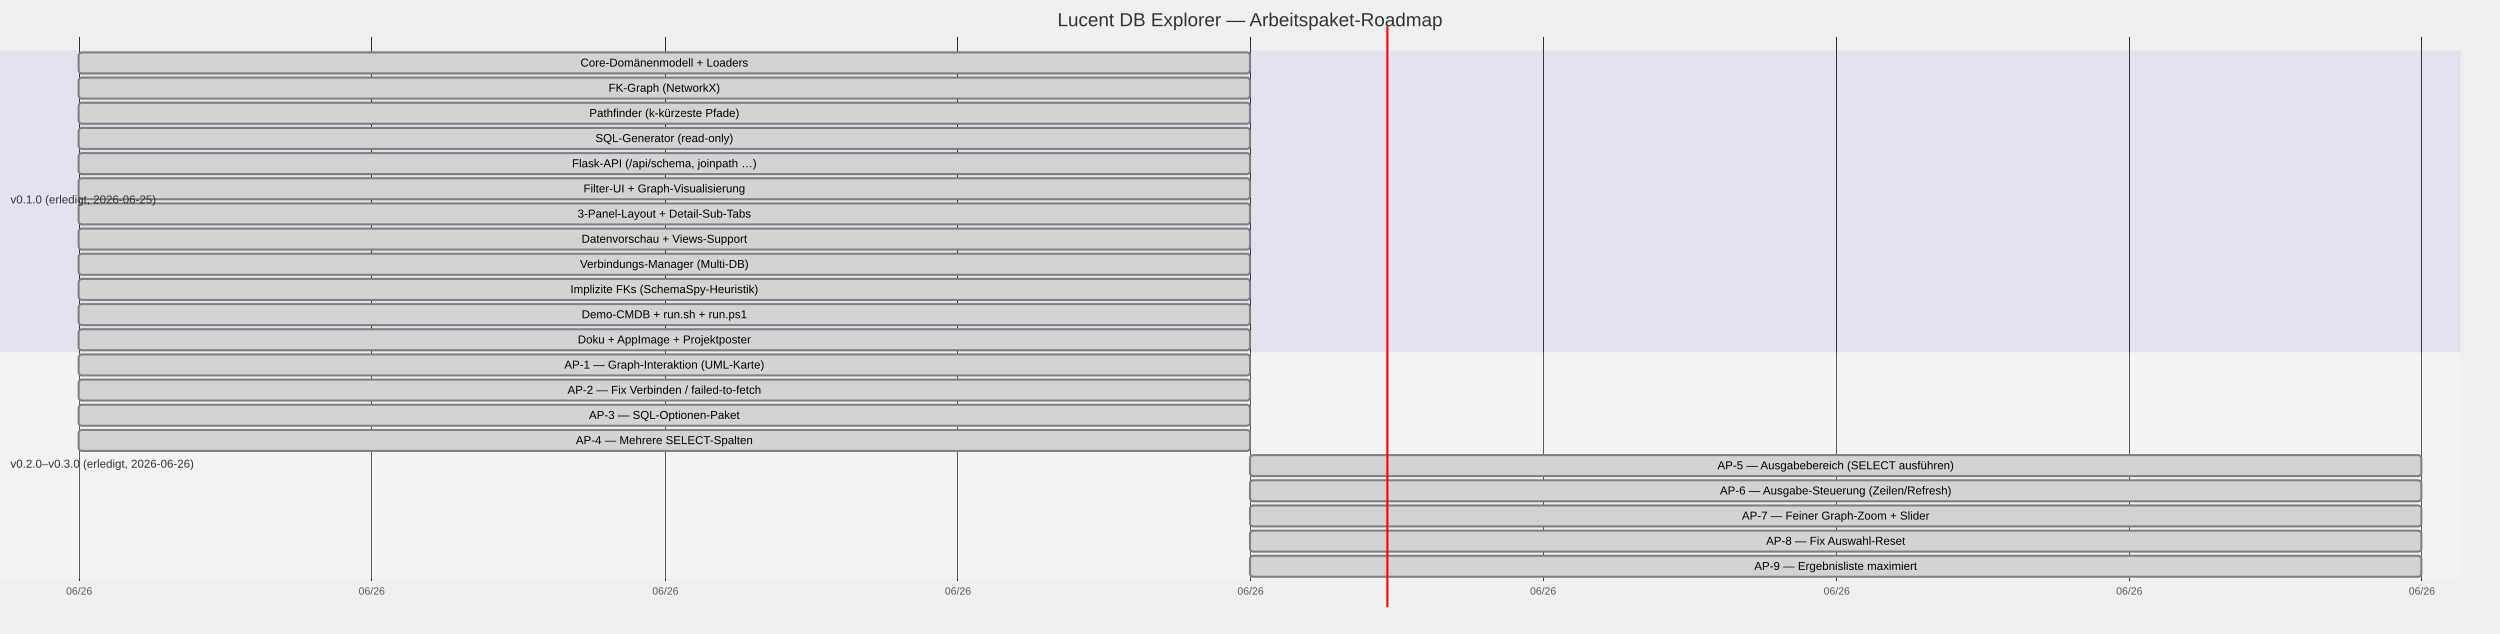
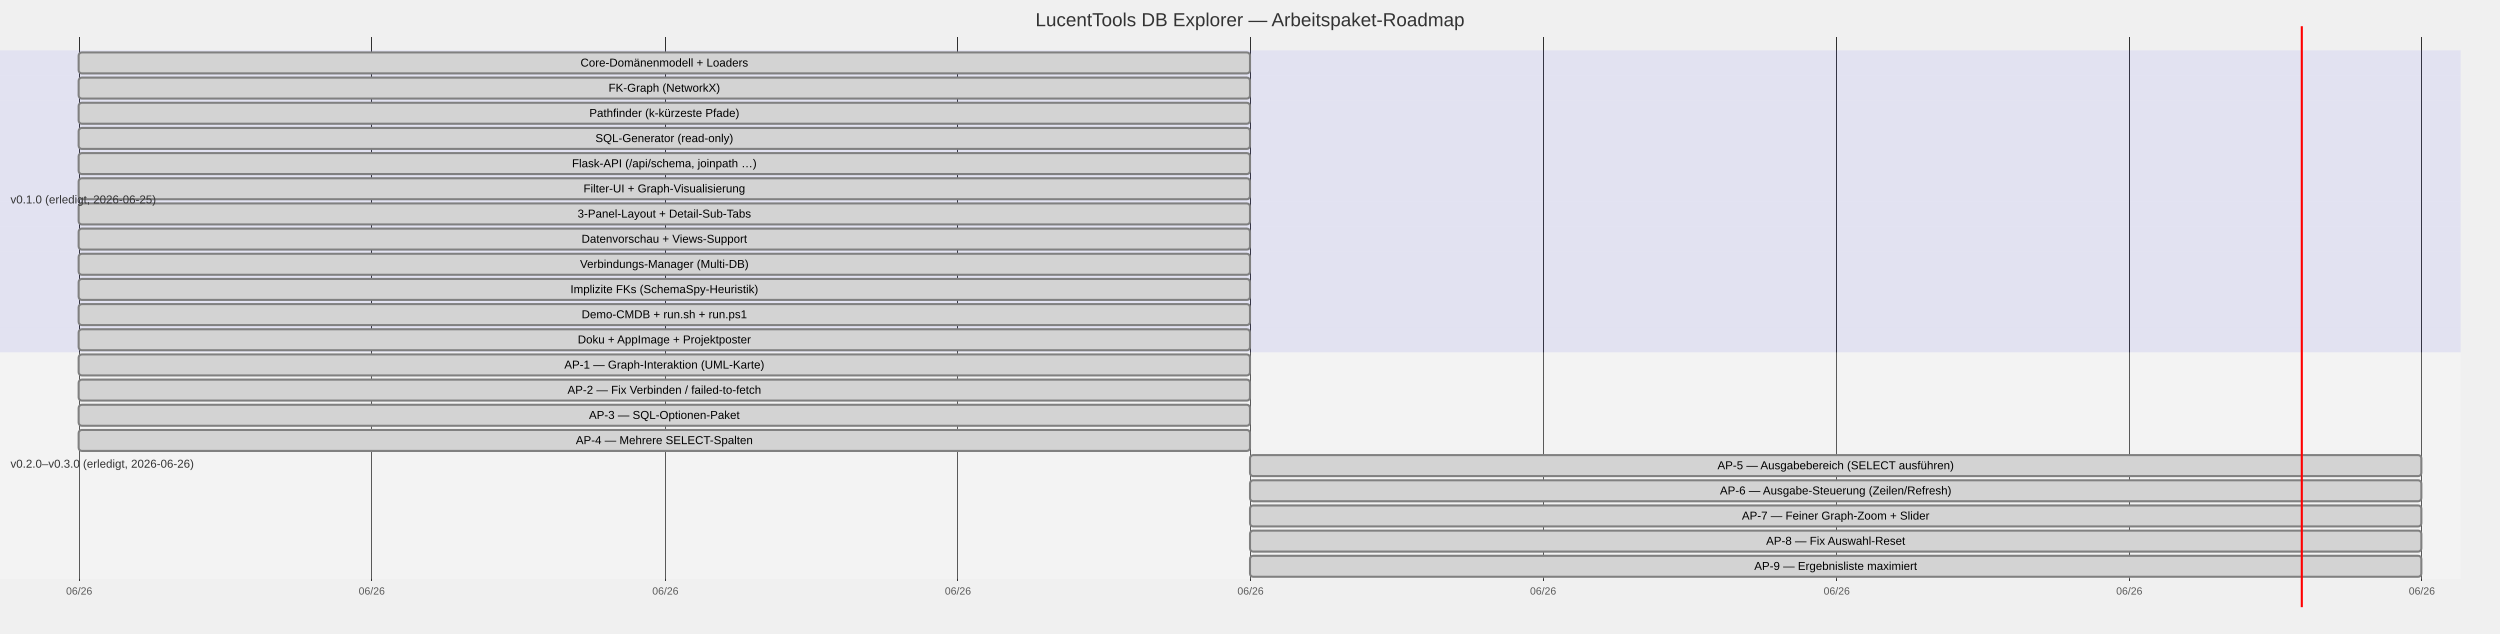
<svg xmlns="http://www.w3.org/2000/svg" id="my-svg" width="2384" viewBox="0 0 2384 604" style="max-width: 2384px; background-color: transparent;" role="graphics-document document" aria-roledescription="gantt">
  <style>#my-svg{font-family:"trebuchet ms",verdana,arial,sans-serif;font-size:16px;fill:#333;}@keyframes edge-animation-frame{from{stroke-dashoffset:0;}}@keyframes dash{to{stroke-dashoffset:0;}}#my-svg .edge-animation-slow{stroke-dasharray:9,5!important;stroke-dashoffset:900;animation:dash 50s linear infinite;stroke-linecap:round;}#my-svg .edge-animation-fast{stroke-dasharray:9,5!important;stroke-dashoffset:900;animation:dash 20s linear infinite;stroke-linecap:round;}#my-svg .error-icon{fill:#552222;}#my-svg .error-text{fill:#552222;stroke:#552222;}#my-svg .edge-thickness-normal{stroke-width:1px;}#my-svg .edge-thickness-thick{stroke-width:3.5px;}#my-svg .edge-pattern-solid{stroke-dasharray:0;}#my-svg .edge-thickness-invisible{stroke-width:0;fill:none;}#my-svg .edge-pattern-dashed{stroke-dasharray:3;}#my-svg .edge-pattern-dotted{stroke-dasharray:2;}#my-svg .marker{fill:#333333;stroke:#333333;}#my-svg .marker.cross{stroke:#333333;}#my-svg svg{font-family:"trebuchet ms",verdana,arial,sans-serif;font-size:16px;}#my-svg p{margin:0;}#my-svg .mermaid-main-font{font-family:"trebuchet ms",verdana,arial,sans-serif;}#my-svg .exclude-range{fill:#eeeeee;}#my-svg .section{stroke:none;opacity:0.2;}#my-svg .section0{fill:rgba(102, 102, 255, 0.49);}#my-svg .section2{fill:#fff400;}#my-svg .section1,#my-svg .section3{fill:white;opacity:0.2;}#my-svg .sectionTitle0{fill:#333;}#my-svg .sectionTitle1{fill:#333;}#my-svg .sectionTitle2{fill:#333;}#my-svg .sectionTitle3{fill:#333;}#my-svg .sectionTitle{text-anchor:start;font-family:"trebuchet ms",verdana,arial,sans-serif;}#my-svg .grid .tick{stroke:lightgrey;opacity:0.8;shape-rendering:crispEdges;}#my-svg .grid .tick text{font-family:"trebuchet ms",verdana,arial,sans-serif;fill:#333;}#my-svg .grid path{stroke-width:0;}#my-svg .today{fill:none;stroke:red;stroke-width:2px;}#my-svg .task{stroke-width:2;}#my-svg .taskText{text-anchor:middle;font-family:"trebuchet ms",verdana,arial,sans-serif;}#my-svg .taskTextOutsideRight{fill:black;text-anchor:start;font-family:"trebuchet ms",verdana,arial,sans-serif;}#my-svg .taskTextOutsideLeft{fill:black;text-anchor:end;}#my-svg .task.clickable{cursor:pointer;}#my-svg .taskText.clickable{cursor:pointer;fill:#003163!important;font-weight:bold;}#my-svg .taskTextOutsideLeft.clickable{cursor:pointer;fill:#003163!important;font-weight:bold;}#my-svg .taskTextOutsideRight.clickable{cursor:pointer;fill:#003163!important;font-weight:bold;}#my-svg .taskText0,#my-svg .taskText1,#my-svg .taskText2,#my-svg .taskText3{fill:white;}#my-svg .task0,#my-svg .task1,#my-svg .task2,#my-svg .task3{fill:#8a90dd;stroke:#534fbc;}#my-svg .taskTextOutside0,#my-svg .taskTextOutside2{fill:black;}#my-svg .taskTextOutside1,#my-svg .taskTextOutside3{fill:black;}#my-svg .active0,#my-svg .active1,#my-svg .active2,#my-svg .active3{fill:#bfc7ff;stroke:#534fbc;}#my-svg .activeText0,#my-svg .activeText1,#my-svg .activeText2,#my-svg .activeText3{fill:black!important;}#my-svg .done0,#my-svg .done1,#my-svg .done2,#my-svg .done3{stroke:grey;fill:lightgrey;stroke-width:2;}#my-svg .doneText0,#my-svg .doneText1,#my-svg .doneText2,#my-svg .doneText3{fill:black!important;}#my-svg .doneText0.taskTextOutsideLeft,#my-svg .doneText0.taskTextOutsideRight,#my-svg .doneText1.taskTextOutsideLeft,#my-svg .doneText1.taskTextOutsideRight,#my-svg .doneText2.taskTextOutsideLeft,#my-svg .doneText2.taskTextOutsideRight,#my-svg .doneText3.taskTextOutsideLeft,#my-svg .doneText3.taskTextOutsideRight{fill:black!important;}#my-svg .crit0,#my-svg .crit1,#my-svg .crit2,#my-svg .crit3{stroke:#ff8888;fill:red;stroke-width:2;}#my-svg .activeCrit0,#my-svg .activeCrit1,#my-svg .activeCrit2,#my-svg .activeCrit3{stroke:#ff8888;fill:#bfc7ff;stroke-width:2;}#my-svg .doneCrit0,#my-svg .doneCrit1,#my-svg .doneCrit2,#my-svg .doneCrit3{stroke:#ff8888;fill:lightgrey;stroke-width:2;cursor:pointer;shape-rendering:crispEdges;}#my-svg .milestone{transform:rotate(45deg) scale(0.8,0.8);}#my-svg .milestoneText{font-style:italic;}#my-svg .doneCritText0,#my-svg .doneCritText1,#my-svg .doneCritText2,#my-svg .doneCritText3{fill:black!important;}#my-svg .doneCritText0.taskTextOutsideLeft,#my-svg .doneCritText0.taskTextOutsideRight,#my-svg .doneCritText1.taskTextOutsideLeft,#my-svg .doneCritText1.taskTextOutsideRight,#my-svg .doneCritText2.taskTextOutsideLeft,#my-svg .doneCritText2.taskTextOutsideRight,#my-svg .doneCritText3.taskTextOutsideLeft,#my-svg .doneCritText3.taskTextOutsideRight{fill:black!important;}#my-svg .vert{stroke:navy;}#my-svg .vertText{font-size:15px;text-anchor:middle;fill:navy!important;}#my-svg .activeCritText0,#my-svg .activeCritText1,#my-svg .activeCritText2,#my-svg .activeCritText3{fill:black!important;}#my-svg .titleText{text-anchor:middle;font-size:18px;fill:#333;font-family:"trebuchet ms",verdana,arial,sans-serif;}#my-svg .node .neo-node{stroke:#9370DB;}#my-svg [data-look="neo"].node rect,#my-svg [data-look="neo"].cluster rect,#my-svg [data-look="neo"].node polygon{stroke:#9370DB;filter:drop-shadow(1px 2px 2px rgba(185, 185, 185, 1));}#my-svg [data-look="neo"].node path{stroke:#9370DB;stroke-width:1px;}#my-svg [data-look="neo"].node .outer-path{filter:drop-shadow(1px 2px 2px rgba(185, 185, 185, 1));}#my-svg [data-look="neo"].node .neo-line path{stroke:#9370DB;filter:none;}#my-svg [data-look="neo"].node circle{stroke:#9370DB;filter:drop-shadow(1px 2px 2px rgba(185, 185, 185, 1));}#my-svg [data-look="neo"].node circle .state-start{fill:#000000;}#my-svg [data-look="neo"].icon-shape .icon{fill:#9370DB;filter:drop-shadow(1px 2px 2px rgba(185, 185, 185, 1));}#my-svg [data-look="neo"].icon-shape .icon-neo path{stroke:#9370DB;filter:drop-shadow(1px 2px 2px rgba(185, 185, 185, 1));}#my-svg :root{--mermaid-font-family:"trebuchet ms",verdana,arial,sans-serif;}</style>
  <g />
  <g class="grid" transform="translate(75, 554)" fill="none" font-size="10" font-family="sans-serif" text-anchor="middle">
    <path class="domain" stroke="currentColor" d="M0.5,-519V0.5H2234.5V-519" />
    <g class="tick" opacity="1" transform="translate(0.5,0)">
      <line stroke="currentColor" y2="-519" />
      <text fill="#000" y="3" dy="1em" stroke="none" font-size="10" style="text-anchor: middle;"> 06/26</text>
    </g>
    <g class="tick" opacity="1" transform="translate(279.5,0)">
      <line stroke="currentColor" y2="-519" />
      <text fill="#000" y="3" dy="1em" stroke="none" font-size="10" style="text-anchor: middle;"> 06/26</text>
    </g>
    <g class="tick" opacity="1" transform="translate(559.5,0)">
      <line stroke="currentColor" y2="-519" />
      <text fill="#000" y="3" dy="1em" stroke="none" font-size="10" style="text-anchor: middle;"> 06/26</text>
    </g>
    <g class="tick" opacity="1" transform="translate(838.5,0)">
      <line stroke="currentColor" y2="-519" />
      <text fill="#000" y="3" dy="1em" stroke="none" font-size="10" style="text-anchor: middle;"> 06/26</text>
    </g>
    <g class="tick" opacity="1" transform="translate(1117.5,0)">
      <line stroke="currentColor" y2="-519" />
      <text fill="#000" y="3" dy="1em" stroke="none" font-size="10" style="text-anchor: middle;"> 06/26</text>
    </g>
    <g class="tick" opacity="1" transform="translate(1396.5,0)">
      <line stroke="currentColor" y2="-519" />
      <text fill="#000" y="3" dy="1em" stroke="none" font-size="10" style="text-anchor: middle;"> 06/26</text>
    </g>
    <g class="tick" opacity="1" transform="translate(1676.5,0)">
      <line stroke="currentColor" y2="-519" />
      <text fill="#000" y="3" dy="1em" stroke="none" font-size="10" style="text-anchor: middle;"> 06/26</text>
    </g>
    <g class="tick" opacity="1" transform="translate(1955.5,0)">
      <line stroke="currentColor" y2="-519" />
      <text fill="#000" y="3" dy="1em" stroke="none" font-size="10" style="text-anchor: middle;"> 06/26</text>
    </g>
    <g class="tick" opacity="1" transform="translate(2234.5,0)">
      <line stroke="currentColor" y2="-519" />
      <text fill="#000" y="3" dy="1em" stroke="none" font-size="10" style="text-anchor: middle;"> 06/26</text>
    </g>
  </g>
  <g>
    <rect x="0" y="48" width="2346.5" height="24" class="section section0" />
    <rect x="0" y="72" width="2346.5" height="24" class="section section0" />
    <rect x="0" y="96" width="2346.5" height="24" class="section section0" />
    <rect x="0" y="120" width="2346.5" height="24" class="section section0" />
    <rect x="0" y="144" width="2346.5" height="24" class="section section0" />
    <rect x="0" y="168" width="2346.5" height="24" class="section section0" />
    <rect x="0" y="192" width="2346.5" height="24" class="section section0" />
    <rect x="0" y="216" width="2346.5" height="24" class="section section0" />
    <rect x="0" y="240" width="2346.5" height="24" class="section section0" />
    <rect x="0" y="264" width="2346.5" height="24" class="section section0" />
    <rect x="0" y="288" width="2346.5" height="24" class="section section0" />
    <rect x="0" y="312" width="2346.5" height="24" class="section section0" />
    <rect x="0" y="336" width="2346.5" height="24" class="section section1" />
    <rect x="0" y="360" width="2346.5" height="24" class="section section1" />
    <rect x="0" y="384" width="2346.5" height="24" class="section section1" />
    <rect x="0" y="408" width="2346.5" height="24" class="section section1" />
    <rect x="0" y="432" width="2346.5" height="24" class="section section1" />
    <rect x="0" y="456" width="2346.5" height="24" class="section section1" />
    <rect x="0" y="480" width="2346.5" height="24" class="section section1" />
    <rect x="0" y="504" width="2346.5" height="24" class="section section1" />
    <rect x="0" y="528" width="2346.5" height="24" class="section section1" />
  </g>
  <g>
    <rect id="my-svg-d1" rx="3" ry="3" x="75" y="50" width="1117" height="20" transform-origin="633.5px 60px" class="task done0" />
    <rect id="my-svg-d2" rx="3" ry="3" x="75" y="74" width="1117" height="20" transform-origin="633.5px 84px" class="task done0" />
    <rect id="my-svg-d3" rx="3" ry="3" x="75" y="98" width="1117" height="20" transform-origin="633.5px 108px" class="task done0" />
    <rect id="my-svg-d4" rx="3" ry="3" x="75" y="122" width="1117" height="20" transform-origin="633.5px 132px" class="task done0" />
    <rect id="my-svg-d5" rx="3" ry="3" x="75" y="146" width="1117" height="20" transform-origin="633.5px 156px" class="task done0" />
    <rect id="my-svg-d6" rx="3" ry="3" x="75" y="170" width="1117" height="20" transform-origin="633.5px 180px" class="task done0" />
    <rect id="my-svg-d7" rx="3" ry="3" x="75" y="194" width="1117" height="20" transform-origin="633.5px 204px" class="task done0" />
    <rect id="my-svg-d8" rx="3" ry="3" x="75" y="218" width="1117" height="20" transform-origin="633.5px 228px" class="task done0" />
    <rect id="my-svg-d9" rx="3" ry="3" x="75" y="242" width="1117" height="20" transform-origin="633.5px 252px" class="task done0" />
    <rect id="my-svg-d10" rx="3" ry="3" x="75" y="266" width="1117" height="20" transform-origin="633.5px 276px" class="task done0" />
    <rect id="my-svg-d11" rx="3" ry="3" x="75" y="290" width="1117" height="20" transform-origin="633.5px 300px" class="task done0" />
    <rect id="my-svg-d12" rx="3" ry="3" x="75" y="314" width="1117" height="20" transform-origin="633.5px 324px" class="task done0" />
    <rect id="my-svg-a1" rx="3" ry="3" x="75" y="338" width="1117" height="20" transform-origin="633.5px 348px" class="task done1" />
    <rect id="my-svg-a2" rx="3" ry="3" x="75" y="362" width="1117" height="20" transform-origin="633.5px 372px" class="task done1" />
    <rect id="my-svg-a3" rx="3" ry="3" x="75" y="386" width="1117" height="20" transform-origin="633.5px 396px" class="task done1" />
    <rect id="my-svg-a4" rx="3" ry="3" x="75" y="410" width="1117" height="20" transform-origin="633.5px 420px" class="task done1" />
    <rect id="my-svg-a5" rx="3" ry="3" x="1192" y="434" width="1117" height="20" transform-origin="1750.5px 444px" class="task done1" />
    <rect id="my-svg-a6" rx="3" ry="3" x="1192" y="458" width="1117" height="20" transform-origin="1750.5px 468px" class="task done1" />
    <rect id="my-svg-a7" rx="3" ry="3" x="1192" y="482" width="1117" height="20" transform-origin="1750.5px 492px" class="task done1" />
    <rect id="my-svg-a8" rx="3" ry="3" x="1192" y="506" width="1117" height="20" transform-origin="1750.5px 516px" class="task done1" />
    <rect id="my-svg-a9" rx="3" ry="3" x="1192" y="530" width="1117" height="20" transform-origin="1750.5px 540px" class="task done1" />
    <text id="my-svg-d1-text" font-size="11" x="633.5" y="63.5" class="taskText taskText0  doneText0 width-157.0771484375">Core-Domänenmodell + Loaders          </text>
    <text id="my-svg-d2-text" font-size="11" x="633.5" y="87.5" class="taskText taskText0  doneText0 width-104.59375">FK-Graph (NetworkX)                   </text>
    <text id="my-svg-d3-text" font-size="11" x="633.5" y="111.5" class="taskText taskText0  doneText0 width-145.65625">Pathfinder (k-kürzeste Pfade)         </text>
    <text id="my-svg-d4-text" font-size="11" x="633.5" y="135.5" class="taskText taskText0  doneText0 width-130.578125">SQL-Generator (read-only)             </text>
    <text id="my-svg-d5-text" font-size="11" x="633.5" y="159.5" class="taskText taskText0  doneText0 width-179.421875">Flask-API (/api/schema, joinpath …)   </text>
    <text id="my-svg-d6-text" font-size="11" x="633.5" y="183.5" class="taskText taskText0  doneText0 width-154.99951171875">Filter-UI + Graph-Visualisierung      </text>
    <text id="my-svg-d7-text" font-size="11" x="633.5" y="207.5" class="taskText taskText0  doneText0 width-162.6416015625">3-Panel-Layout + Detail-Sub-Tabs      </text>
    <text id="my-svg-d8-text" font-size="11" x="633.5" y="231.5" class="taskText taskText0  doneText0 width-155.369140625">Datenvorschau + Views-Support         </text>
    <text id="my-svg-d9-text" font-size="11" x="633.5" y="255.5" class="taskText taskText0  doneText0 width-157.59375">Verbindungs-Manager (Multi-DB)        </text>
    <text id="my-svg-d10-text" font-size="11" x="633.5" y="279.5" class="taskText taskText0  doneText0 width-177.34375">Implizite FKs (SchemaSpy-Heuristik)   </text>
    <text id="my-svg-d11-text" font-size="11" x="633.5" y="303.5" class="taskText taskText0  doneText0 width-151.453125">Demo-CMDB + run.sh + run.ps1          </text>
    <text id="my-svg-d12-text" font-size="11" x="633.5" y="327.5" class="taskText taskText0  doneText0 width-164.21533203125">Doku + AppImage + Projektposter       </text>
    <text id="my-svg-a1-text" font-size="11" x="633.5" y="351.5" class="taskText taskText1  doneText1 width-187.953125">AP-1 — Graph-Interaktion (UML-Karte)        </text>
    <text id="my-svg-a2-text" font-size="11" x="633.5" y="375.5" class="taskText taskText1  doneText1 width-189.296875">AP-2 — Fix Verbinden / failed-to-fetch      </text>
    <text id="my-svg-a3-text" font-size="11" x="633.5" y="399.5" class="taskText taskText1  doneText1 width-136.41455078125">AP-3 — SQL-Optionen-Paket                   </text>
    <text id="my-svg-a4-text" font-size="11" x="633.5" y="423.5" class="taskText taskText1  doneText1 width-156.21875">AP-4 — Mehrere SELECT-Spalten               </text>
    <text id="my-svg-a5-text" font-size="11" x="1750.5" y="447.5" class="taskText taskText1  doneText1 width-212.640625">AP-5 — Ausgabebereich (SELECT ausführen)    </text>
    <text id="my-svg-a6-text" font-size="11" x="1750.5" y="471.5" class="taskText taskText1  doneText1 width-214.796875">AP-6 — Ausgabe-Steuerung (Zeilen/Refresh)   </text>
    <text id="my-svg-a7-text" font-size="11" x="1750.5" y="495.5" class="taskText taskText1  doneText1 width-173.501953125">AP-7 — Feiner Graph-Zoom + Slider           </text>
    <text id="my-svg-a8-text" font-size="11" x="1750.5" y="519.5" class="taskText taskText1  doneText1 width-125.8818359375">AP-8 — Fix Auswahl-Reset                    </text>
    <text id="my-svg-a9-text" font-size="11" x="1750.5" y="543.5" class="taskText taskText1  doneText1 width-154.16064453125">AP-9 — Ergebnisliste maximiert              </text>
  </g>
  <g>
    <text dy="0em" x="10" y="194" font-size="11" class="sectionTitle sectionTitle0">
      <tspan alignment-baseline="central" x="10">v0.1.0 (erledigt, 2026-06-25)</tspan>
    </text>
    <text dy="0em" x="10" y="446" font-size="11" class="sectionTitle sectionTitle1">
      <tspan alignment-baseline="central" x="10">v0.2.0–v0.3.0 (erledigt, 2026-06-26)</tspan>
    </text>
  </g>
  <g class="today">
-     <line x1="1323" x2="1323" y1="25" y2="579" class="today" />
+     <line x1="2195" x2="2195" y1="25" y2="579" class="today" />
  </g>
-   <text x="1192" y="25" class="titleText">Lucent DB Explorer — Arbeitspaket-Roadmap</text>
+   <text x="1192" y="25" class="titleText">LucentTools DB Explorer — Arbeitspaket-Roadmap</text>
</svg>
